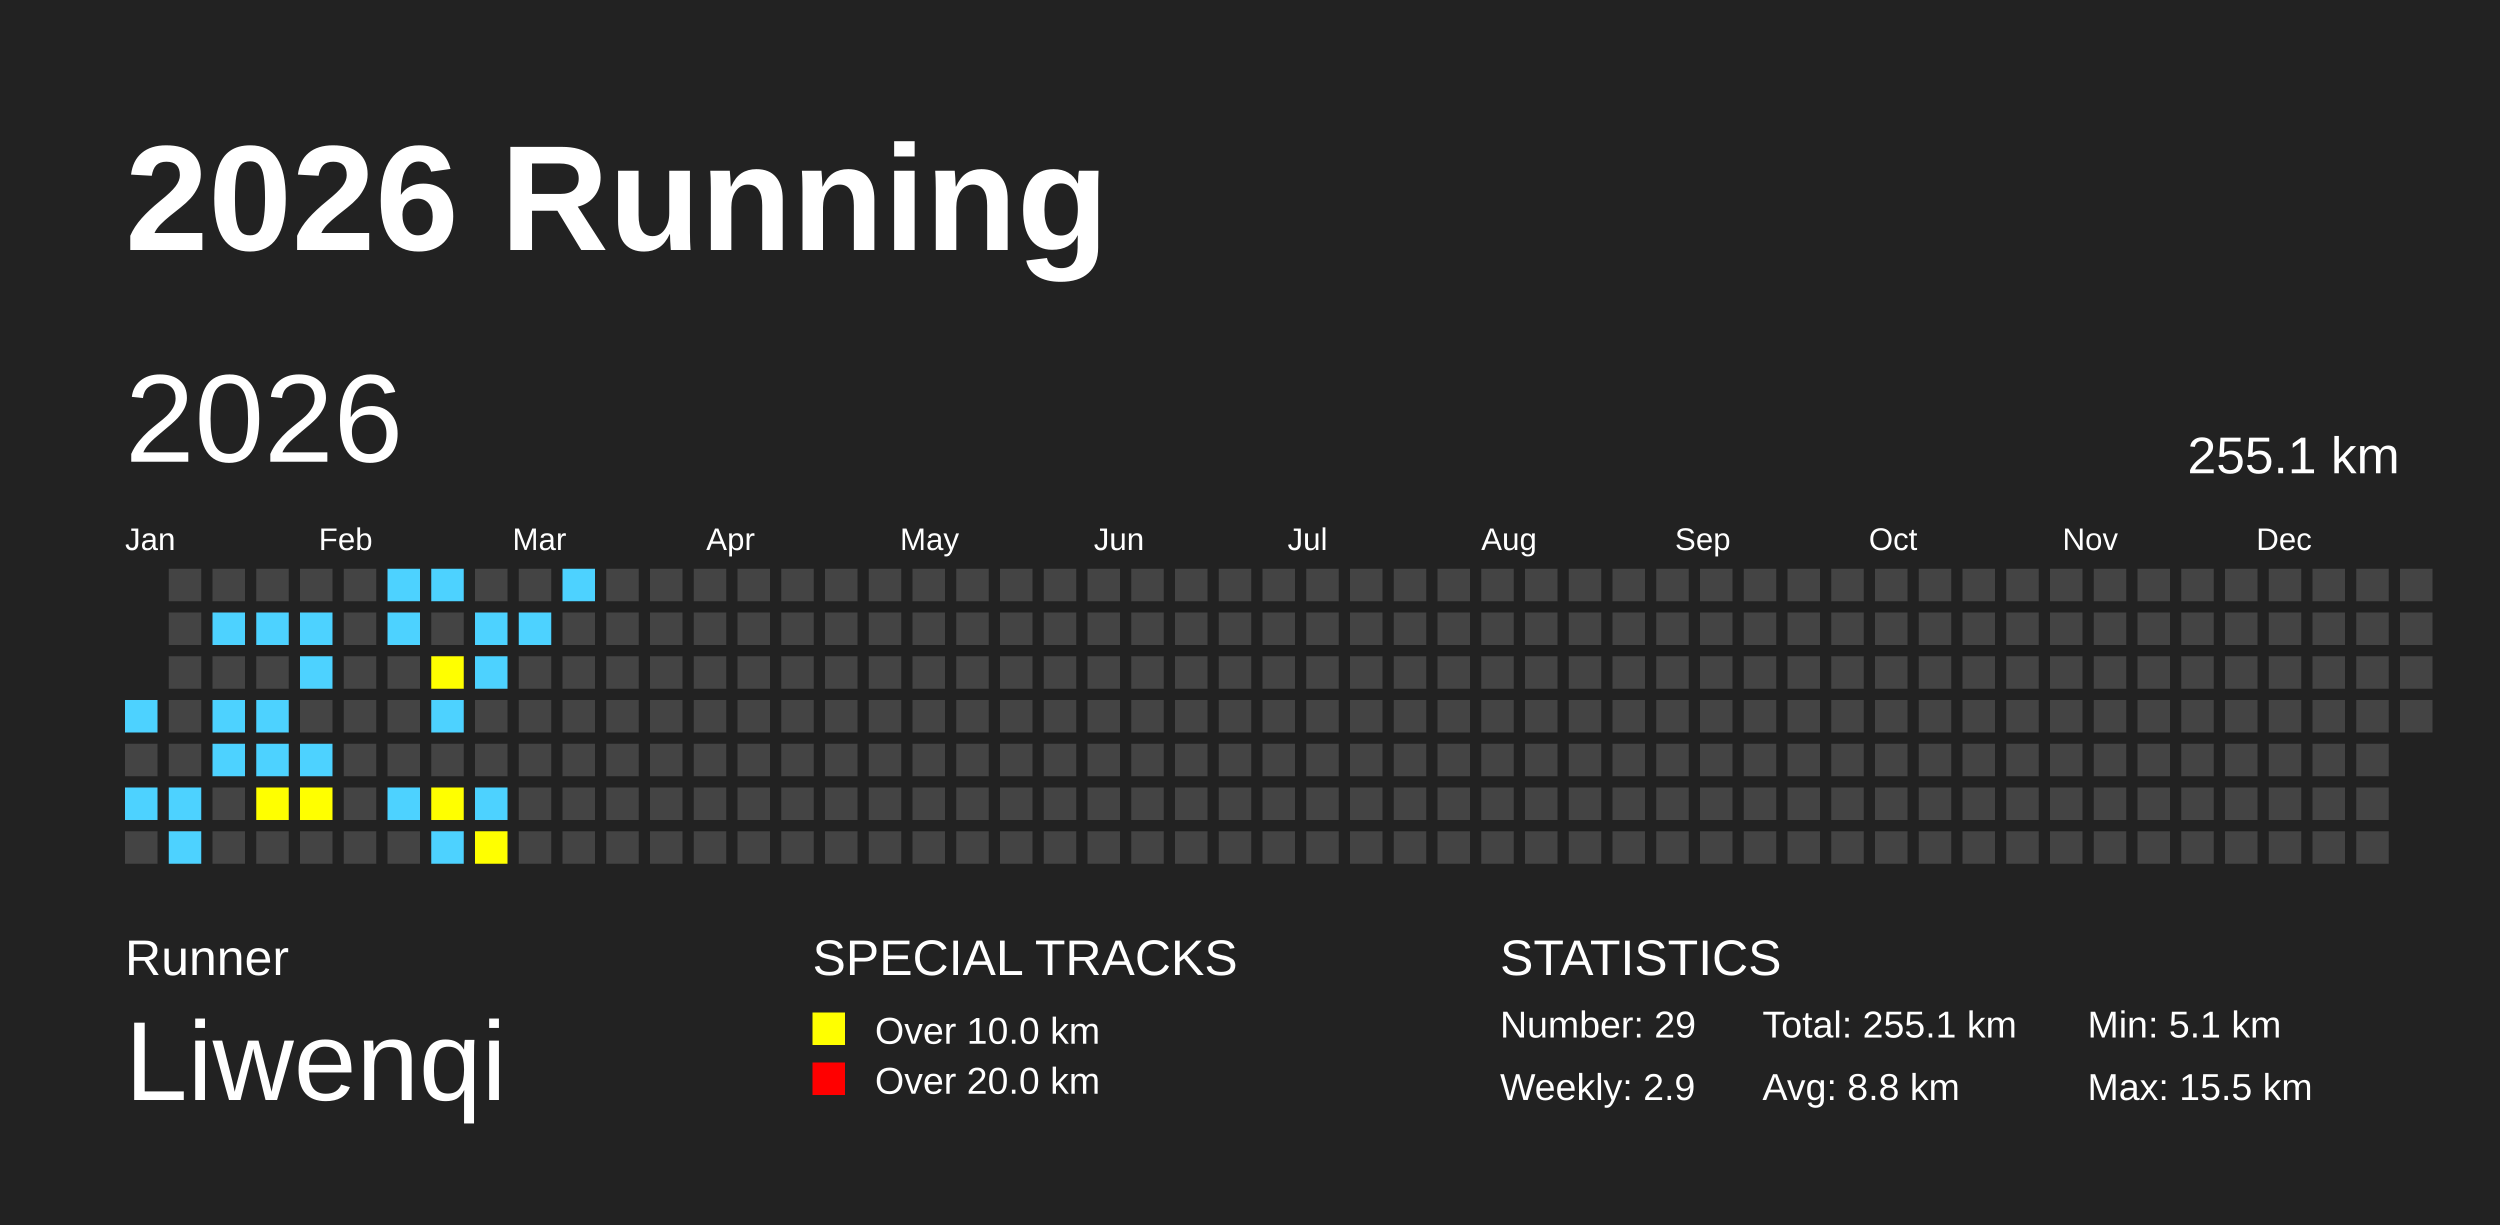
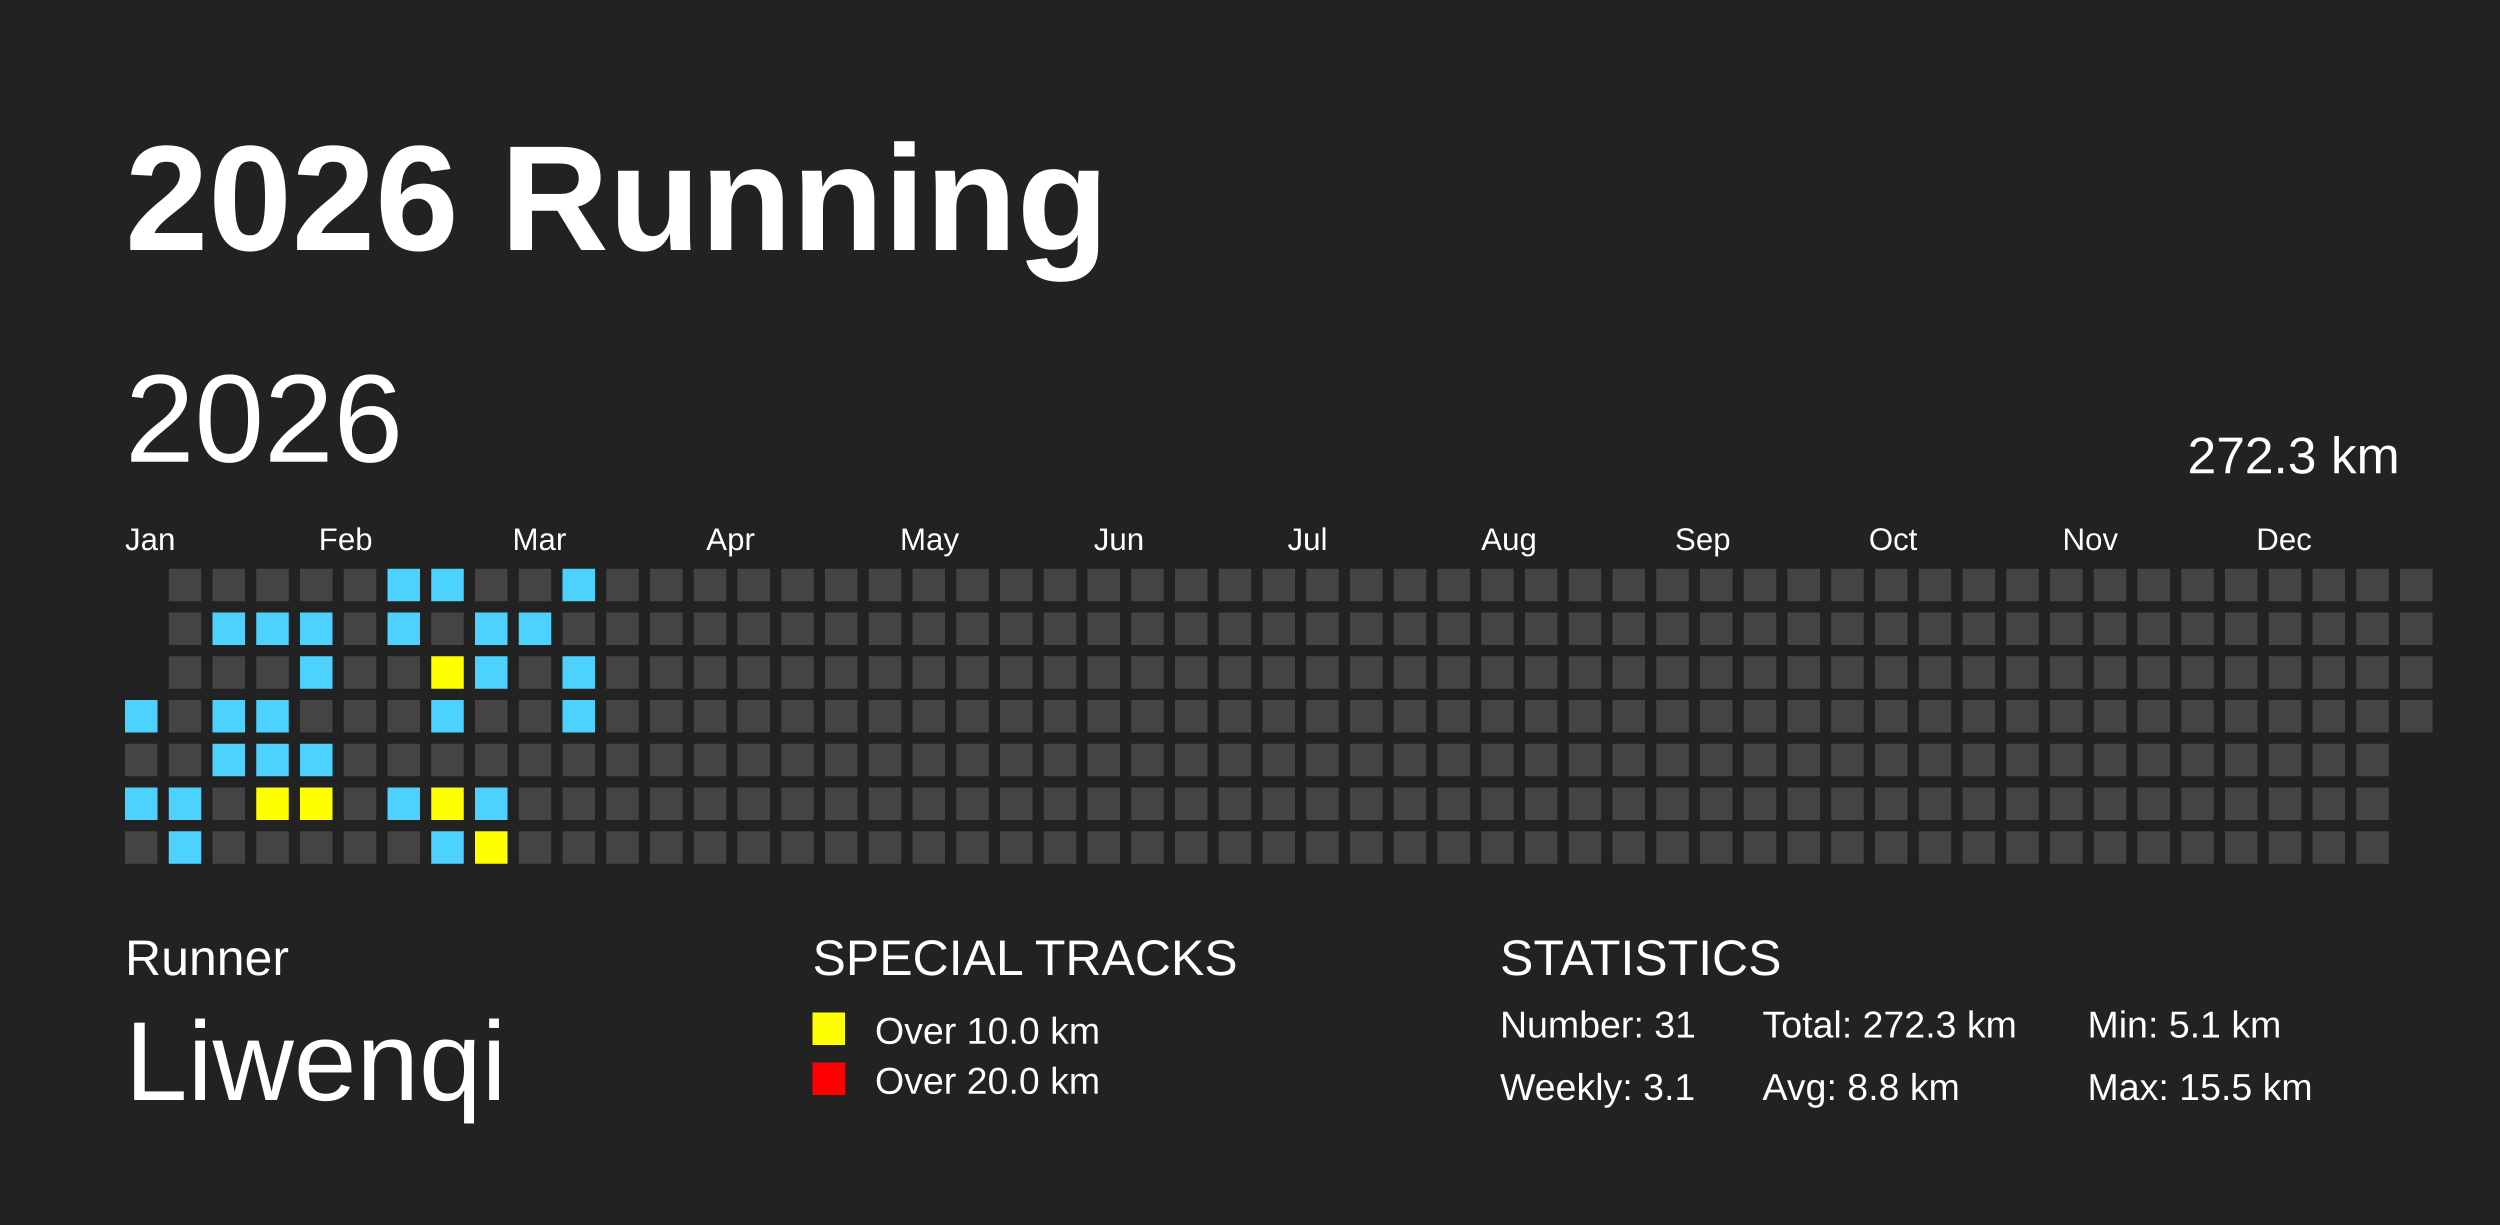
<svg xmlns="http://www.w3.org/2000/svg" baseProfile="full" height="98mm" version="1.1" viewBox="0,0,200,98" width="200mm">
  <defs />
  <rect fill="#222222" height="98" width="200" x="0" y="0" />
  <text fill="#FFFFFF" style="font-size:12px; font-family:Arial; font-weight:bold;" x="10" y="20">2026 Running</text>
  <text fill="#FFFFFF" style="font-size:4px; font-family:Arial" x="10" y="78">Runner</text>
  <text fill="#FFFFFF" style="font-size:9px; font-family:Arial" x="10" y="88">Liwenqi</text>
  <text fill="#FFFFFF" style="font-size:4px; font-family:Arial" x="65" y="78">SPECIAL TRACKS</text>
  <rect fill="yellow" height="2.6" width="2.6" x="65" y="81" />
  <text fill="#FFFFFF" style="font-size:3px; font-family:Arial" x="70" y="83.5">Over 10.0 km</text>
  <rect fill="red" height="2.6" width="2.6" x="65" y="85" />
  <text fill="#FFFFFF" style="font-size:3px; font-family:Arial" x="70" y="87.5">Over 20.0 km</text>
  <text fill="#FFFFFF" style="font-size:4px; font-family:Arial" x="120" y="78">STATISTICS</text>
-   <text fill="#FFFFFF" style="font-size:3px; font-family:Arial" x="120" y="83">Number: 29</text>
-   <text fill="#FFFFFF" style="font-size:3px; font-family:Arial" x="120" y="88">Weekly: 2.9</text>
-   <text fill="#FFFFFF" style="font-size:3px; font-family:Arial" x="141" y="83">Total: 255.1 km</text>
+   <text fill="#FFFFFF" style="font-size:3px; font-family:Arial" x="120" y="83">Number: 31</text>
+   <text fill="#FFFFFF" style="font-size:3px; font-family:Arial" x="120" y="88">Weekly: 3.1</text>
+   <text fill="#FFFFFF" style="font-size:3px; font-family:Arial" x="141" y="83">Total: 272.3 km</text>
  <text fill="#FFFFFF" style="font-size:3px; font-family:Arial" x="141" y="88">Avg: 8.8 km</text>
  <text fill="#FFFFFF" style="font-size:3px; font-family:Arial" x="167" y="83">Min: 5.1 km</text>
  <text fill="#FFFFFF" style="font-size:3px; font-family:Arial" x="167" y="88">Max: 15.5 km</text>
  <text dominant-baseline="hanging" fill="#FFFFFF" style="font-size:10.0px; font-family:Arial;" x="10" y="30">2026</text>
-   <text dominant-baseline="hanging" fill="#FFFFFF" style="font-size:4.125px; font-family:Arial;" x="175" y="35">255.1 km</text>
+   <text dominant-baseline="hanging" fill="#FFFFFF" style="font-size:4.125px; font-family:Arial;" x="175" y="35">272.3 km</text>
  <text fill="#FFFFFF" style="font-size:2.5px; font-family:Arial" x="10.0" y="44">Jan</text>
  <text fill="#FFFFFF" style="font-size:2.5px; font-family:Arial" x="25.5" y="44">Feb</text>
  <text fill="#FFFFFF" style="font-size:2.5px; font-family:Arial" x="41.0" y="44">Mar</text>
  <text fill="#FFFFFF" style="font-size:2.5px; font-family:Arial" x="56.5" y="44">Apr</text>
  <text fill="#FFFFFF" style="font-size:2.5px; font-family:Arial" x="72.0" y="44">May</text>
  <text fill="#FFFFFF" style="font-size:2.5px; font-family:Arial" x="87.5" y="44">Jun</text>
  <text fill="#FFFFFF" style="font-size:2.5px; font-family:Arial" x="103.0" y="44">Jul</text>
  <text fill="#FFFFFF" style="font-size:2.5px; font-family:Arial" x="118.5" y="44">Aug</text>
  <text fill="#FFFFFF" style="font-size:2.5px; font-family:Arial" x="134.0" y="44">Sep</text>
  <text fill="#FFFFFF" style="font-size:2.5px; font-family:Arial" x="149.5" y="44">Oct</text>
  <text fill="#FFFFFF" style="font-size:2.5px; font-family:Arial" x="165.0" y="44">Nov</text>
  <text fill="#FFFFFF" style="font-size:2.5px; font-family:Arial" x="180.5" y="44">Dec</text>
  <rect fill="#4DD2FF" height="2.6" width="2.6" x="10.0" y="56.0" />
  <rect fill="#444444" height="2.6" width="2.6" x="10.0" y="59.5" />
  <rect fill="#4DD2FF" height="2.6" width="2.6" x="10.0" y="63.0" />
  <rect fill="#444444" height="2.6" width="2.6" x="10.0" y="66.5" />
  <rect fill="#444444" height="2.6" width="2.6" x="13.5" y="45.5" />
  <rect fill="#444444" height="2.6" width="2.6" x="13.5" y="49.0" />
  <rect fill="#444444" height="2.6" width="2.6" x="13.5" y="52.5" />
  <rect fill="#444444" height="2.6" width="2.6" x="13.5" y="56.0" />
  <rect fill="#444444" height="2.6" width="2.6" x="13.5" y="59.5" />
  <rect fill="#4DD2FF" height="2.6" width="2.6" x="13.5" y="63.0" />
  <rect fill="#4DD2FF" height="2.6" width="2.6" x="13.5" y="66.5" />
  <rect fill="#444444" height="2.6" width="2.6" x="17.0" y="45.5" />
  <rect fill="#4DD2FF" height="2.6" width="2.6" x="17.0" y="49.0" />
  <rect fill="#444444" height="2.6" width="2.6" x="17.0" y="52.5" />
  <rect fill="#4DD2FF" height="2.6" width="2.6" x="17.0" y="56.0" />
  <rect fill="#4DD2FF" height="2.6" width="2.6" x="17.0" y="59.5" />
  <rect fill="#444444" height="2.6" width="2.6" x="17.0" y="63.0" />
  <rect fill="#444444" height="2.6" width="2.6" x="17.0" y="66.5" />
  <rect fill="#444444" height="2.6" width="2.6" x="20.5" y="45.5" />
  <rect fill="#4DD2FF" height="2.6" width="2.6" x="20.5" y="49.0" />
  <rect fill="#444444" height="2.6" width="2.6" x="20.5" y="52.5" />
  <rect fill="#4DD2FF" height="2.6" width="2.6" x="20.5" y="56.0" />
  <rect fill="#4DD2FF" height="2.6" width="2.6" x="20.5" y="59.5" />
  <rect fill="yellow" height="2.6" width="2.6" x="20.5" y="63.0" />
  <rect fill="#444444" height="2.6" width="2.6" x="20.5" y="66.5" />
  <rect fill="#444444" height="2.6" width="2.6" x="24.0" y="45.5" />
  <rect fill="#4DD2FF" height="2.6" width="2.6" x="24.0" y="49.0" />
  <rect fill="#4DD2FF" height="2.6" width="2.6" x="24.0" y="52.5" />
  <rect fill="#444444" height="2.6" width="2.6" x="24.0" y="56.0" />
  <rect fill="#4DD2FF" height="2.6" width="2.6" x="24.0" y="59.5" />
  <rect fill="yellow" height="2.6" width="2.6" x="24.0" y="63.0" />
  <rect fill="#444444" height="2.6" width="2.6" x="24.0" y="66.5" />
  <rect fill="#444444" height="2.6" width="2.6" x="27.5" y="45.5" />
  <rect fill="#444444" height="2.6" width="2.6" x="27.5" y="49.0" />
  <rect fill="#444444" height="2.6" width="2.6" x="27.5" y="52.5" />
  <rect fill="#444444" height="2.6" width="2.6" x="27.5" y="56.0" />
  <rect fill="#444444" height="2.6" width="2.6" x="27.5" y="59.5" />
  <rect fill="#444444" height="2.6" width="2.6" x="27.5" y="63.0" />
  <rect fill="#444444" height="2.6" width="2.6" x="27.5" y="66.5" />
  <rect fill="#4DD2FF" height="2.6" width="2.6" x="31.0" y="45.5" />
  <rect fill="#4DD2FF" height="2.6" width="2.6" x="31.0" y="49.0" />
  <rect fill="#444444" height="2.6" width="2.6" x="31.0" y="52.5" />
  <rect fill="#444444" height="2.6" width="2.6" x="31.0" y="56.0" />
  <rect fill="#444444" height="2.6" width="2.6" x="31.0" y="59.5" />
  <rect fill="#4DD2FF" height="2.6" width="2.6" x="31.0" y="63.0" />
  <rect fill="#444444" height="2.6" width="2.6" x="31.0" y="66.5" />
  <rect fill="#4DD2FF" height="2.6" width="2.6" x="34.5" y="45.5" />
  <rect fill="#444444" height="2.6" width="2.6" x="34.5" y="49.0" />
  <rect fill="yellow" height="2.6" width="2.6" x="34.5" y="52.5" />
  <rect fill="#4DD2FF" height="2.6" width="2.6" x="34.5" y="56.0" />
  <rect fill="#444444" height="2.6" width="2.6" x="34.5" y="59.5" />
  <rect fill="yellow" height="2.6" width="2.6" x="34.5" y="63.0" />
  <rect fill="#4DD2FF" height="2.6" width="2.6" x="34.5" y="66.5" />
  <rect fill="#444444" height="2.6" width="2.6" x="38.0" y="45.5" />
  <rect fill="#4DD2FF" height="2.6" width="2.6" x="38.0" y="49.0" />
  <rect fill="#4DD2FF" height="2.6" width="2.6" x="38.0" y="52.5" />
  <rect fill="#444444" height="2.6" width="2.6" x="38.0" y="56.0" />
  <rect fill="#444444" height="2.6" width="2.6" x="38.0" y="59.5" />
  <rect fill="#4DD2FF" height="2.6" width="2.6" x="38.0" y="63.0" />
  <rect fill="yellow" height="2.6" width="2.6" x="38.0" y="66.5" />
  <rect fill="#444444" height="2.6" width="2.6" x="41.5" y="45.5" />
  <rect fill="#4DD2FF" height="2.6" width="2.6" x="41.5" y="49.0" />
  <rect fill="#444444" height="2.6" width="2.6" x="41.5" y="52.5" />
  <rect fill="#444444" height="2.6" width="2.6" x="41.5" y="56.0" />
  <rect fill="#444444" height="2.6" width="2.6" x="41.5" y="59.5" />
  <rect fill="#444444" height="2.6" width="2.6" x="41.5" y="63.0" />
  <rect fill="#444444" height="2.6" width="2.6" x="41.5" y="66.5" />
  <rect fill="#4DD2FF" height="2.6" width="2.6" x="45.0" y="45.5" />
  <rect fill="#444444" height="2.6" width="2.6" x="45.0" y="49.0" />
-   <rect fill="#444444" height="2.6" width="2.6" x="45.0" y="52.5" />
-   <rect fill="#444444" height="2.6" width="2.6" x="45.0" y="56.0" />
+   <rect fill="#4DD2FF" height="2.6" width="2.6" x="45.0" y="52.5" />
+   <rect fill="#4DD2FF" height="2.6" width="2.6" x="45.0" y="56.0" />
  <rect fill="#444444" height="2.6" width="2.6" x="45.0" y="59.5" />
  <rect fill="#444444" height="2.6" width="2.6" x="45.0" y="63.0" />
  <rect fill="#444444" height="2.6" width="2.6" x="45.0" y="66.5" />
  <rect fill="#444444" height="2.6" width="2.6" x="48.5" y="45.5" />
  <rect fill="#444444" height="2.6" width="2.6" x="48.5" y="49.0" />
  <rect fill="#444444" height="2.6" width="2.6" x="48.5" y="52.5" />
  <rect fill="#444444" height="2.6" width="2.6" x="48.5" y="56.0" />
  <rect fill="#444444" height="2.6" width="2.6" x="48.5" y="59.5" />
  <rect fill="#444444" height="2.6" width="2.6" x="48.5" y="63.0" />
  <rect fill="#444444" height="2.6" width="2.6" x="48.5" y="66.5" />
  <rect fill="#444444" height="2.6" width="2.6" x="52.0" y="45.5" />
  <rect fill="#444444" height="2.6" width="2.6" x="52.0" y="49.0" />
  <rect fill="#444444" height="2.6" width="2.6" x="52.0" y="52.5" />
  <rect fill="#444444" height="2.6" width="2.6" x="52.0" y="56.0" />
  <rect fill="#444444" height="2.6" width="2.6" x="52.0" y="59.5" />
  <rect fill="#444444" height="2.6" width="2.6" x="52.0" y="63.0" />
  <rect fill="#444444" height="2.6" width="2.6" x="52.0" y="66.5" />
  <rect fill="#444444" height="2.6" width="2.6" x="55.5" y="45.5" />
  <rect fill="#444444" height="2.6" width="2.6" x="55.5" y="49.0" />
  <rect fill="#444444" height="2.6" width="2.6" x="55.5" y="52.5" />
  <rect fill="#444444" height="2.6" width="2.6" x="55.5" y="56.0" />
  <rect fill="#444444" height="2.6" width="2.6" x="55.5" y="59.5" />
  <rect fill="#444444" height="2.6" width="2.6" x="55.5" y="63.0" />
  <rect fill="#444444" height="2.6" width="2.6" x="55.5" y="66.5" />
  <rect fill="#444444" height="2.6" width="2.6" x="59.0" y="45.5" />
  <rect fill="#444444" height="2.6" width="2.6" x="59.0" y="49.0" />
  <rect fill="#444444" height="2.6" width="2.6" x="59.0" y="52.5" />
  <rect fill="#444444" height="2.6" width="2.6" x="59.0" y="56.0" />
  <rect fill="#444444" height="2.6" width="2.6" x="59.0" y="59.5" />
  <rect fill="#444444" height="2.6" width="2.6" x="59.0" y="63.0" />
  <rect fill="#444444" height="2.6" width="2.6" x="59.0" y="66.5" />
  <rect fill="#444444" height="2.6" width="2.6" x="62.5" y="45.5" />
  <rect fill="#444444" height="2.6" width="2.6" x="62.5" y="49.0" />
  <rect fill="#444444" height="2.6" width="2.6" x="62.5" y="52.5" />
  <rect fill="#444444" height="2.6" width="2.6" x="62.5" y="56.0" />
  <rect fill="#444444" height="2.6" width="2.6" x="62.5" y="59.5" />
  <rect fill="#444444" height="2.6" width="2.6" x="62.5" y="63.0" />
  <rect fill="#444444" height="2.6" width="2.6" x="62.5" y="66.5" />
  <rect fill="#444444" height="2.6" width="2.6" x="66.0" y="45.5" />
  <rect fill="#444444" height="2.6" width="2.6" x="66.0" y="49.0" />
  <rect fill="#444444" height="2.6" width="2.6" x="66.0" y="52.5" />
  <rect fill="#444444" height="2.6" width="2.6" x="66.0" y="56.0" />
  <rect fill="#444444" height="2.6" width="2.6" x="66.0" y="59.5" />
  <rect fill="#444444" height="2.6" width="2.6" x="66.0" y="63.0" />
  <rect fill="#444444" height="2.6" width="2.6" x="66.0" y="66.5" />
  <rect fill="#444444" height="2.6" width="2.6" x="69.5" y="45.5" />
  <rect fill="#444444" height="2.6" width="2.6" x="69.5" y="49.0" />
  <rect fill="#444444" height="2.6" width="2.6" x="69.5" y="52.5" />
  <rect fill="#444444" height="2.6" width="2.6" x="69.5" y="56.0" />
  <rect fill="#444444" height="2.6" width="2.6" x="69.5" y="59.5" />
  <rect fill="#444444" height="2.6" width="2.6" x="69.5" y="63.0" />
  <rect fill="#444444" height="2.6" width="2.6" x="69.5" y="66.5" />
  <rect fill="#444444" height="2.6" width="2.6" x="73.0" y="45.5" />
  <rect fill="#444444" height="2.6" width="2.6" x="73.0" y="49.0" />
  <rect fill="#444444" height="2.6" width="2.6" x="73.0" y="52.5" />
  <rect fill="#444444" height="2.6" width="2.6" x="73.0" y="56.0" />
  <rect fill="#444444" height="2.6" width="2.6" x="73.0" y="59.5" />
  <rect fill="#444444" height="2.6" width="2.6" x="73.0" y="63.0" />
  <rect fill="#444444" height="2.6" width="2.6" x="73.0" y="66.5" />
  <rect fill="#444444" height="2.6" width="2.6" x="76.5" y="45.5" />
  <rect fill="#444444" height="2.6" width="2.6" x="76.5" y="49.0" />
  <rect fill="#444444" height="2.6" width="2.6" x="76.5" y="52.5" />
  <rect fill="#444444" height="2.6" width="2.6" x="76.5" y="56.0" />
  <rect fill="#444444" height="2.6" width="2.6" x="76.5" y="59.5" />
  <rect fill="#444444" height="2.6" width="2.6" x="76.5" y="63.0" />
  <rect fill="#444444" height="2.6" width="2.6" x="76.5" y="66.5" />
  <rect fill="#444444" height="2.6" width="2.6" x="80.0" y="45.5" />
  <rect fill="#444444" height="2.6" width="2.6" x="80.0" y="49.0" />
  <rect fill="#444444" height="2.6" width="2.6" x="80.0" y="52.5" />
  <rect fill="#444444" height="2.6" width="2.6" x="80.0" y="56.0" />
  <rect fill="#444444" height="2.6" width="2.6" x="80.0" y="59.5" />
  <rect fill="#444444" height="2.6" width="2.6" x="80.0" y="63.0" />
  <rect fill="#444444" height="2.6" width="2.6" x="80.0" y="66.5" />
  <rect fill="#444444" height="2.6" width="2.6" x="83.5" y="45.5" />
  <rect fill="#444444" height="2.6" width="2.6" x="83.5" y="49.0" />
  <rect fill="#444444" height="2.6" width="2.6" x="83.5" y="52.5" />
  <rect fill="#444444" height="2.6" width="2.6" x="83.5" y="56.0" />
  <rect fill="#444444" height="2.6" width="2.6" x="83.5" y="59.5" />
  <rect fill="#444444" height="2.6" width="2.6" x="83.5" y="63.0" />
  <rect fill="#444444" height="2.6" width="2.6" x="83.5" y="66.5" />
  <rect fill="#444444" height="2.6" width="2.6" x="87.0" y="45.5" />
  <rect fill="#444444" height="2.6" width="2.6" x="87.0" y="49.0" />
  <rect fill="#444444" height="2.6" width="2.6" x="87.0" y="52.5" />
  <rect fill="#444444" height="2.6" width="2.6" x="87.0" y="56.0" />
  <rect fill="#444444" height="2.6" width="2.6" x="87.0" y="59.5" />
  <rect fill="#444444" height="2.6" width="2.6" x="87.0" y="63.0" />
  <rect fill="#444444" height="2.6" width="2.6" x="87.0" y="66.5" />
  <rect fill="#444444" height="2.6" width="2.6" x="90.5" y="45.5" />
  <rect fill="#444444" height="2.6" width="2.6" x="90.5" y="49.0" />
  <rect fill="#444444" height="2.6" width="2.6" x="90.5" y="52.5" />
  <rect fill="#444444" height="2.6" width="2.6" x="90.5" y="56.0" />
  <rect fill="#444444" height="2.6" width="2.6" x="90.5" y="59.5" />
  <rect fill="#444444" height="2.6" width="2.6" x="90.5" y="63.0" />
  <rect fill="#444444" height="2.6" width="2.6" x="90.5" y="66.5" />
  <rect fill="#444444" height="2.6" width="2.6" x="94.0" y="45.5" />
  <rect fill="#444444" height="2.6" width="2.6" x="94.0" y="49.0" />
  <rect fill="#444444" height="2.6" width="2.6" x="94.0" y="52.5" />
  <rect fill="#444444" height="2.6" width="2.6" x="94.0" y="56.0" />
  <rect fill="#444444" height="2.6" width="2.6" x="94.0" y="59.5" />
  <rect fill="#444444" height="2.6" width="2.6" x="94.0" y="63.0" />
  <rect fill="#444444" height="2.6" width="2.6" x="94.0" y="66.5" />
  <rect fill="#444444" height="2.6" width="2.6" x="97.5" y="45.5" />
  <rect fill="#444444" height="2.6" width="2.6" x="97.5" y="49.0" />
  <rect fill="#444444" height="2.6" width="2.6" x="97.5" y="52.5" />
  <rect fill="#444444" height="2.6" width="2.6" x="97.5" y="56.0" />
  <rect fill="#444444" height="2.6" width="2.6" x="97.5" y="59.5" />
  <rect fill="#444444" height="2.6" width="2.6" x="97.5" y="63.0" />
  <rect fill="#444444" height="2.6" width="2.6" x="97.5" y="66.5" />
  <rect fill="#444444" height="2.6" width="2.6" x="101.0" y="45.5" />
  <rect fill="#444444" height="2.6" width="2.6" x="101.0" y="49.0" />
  <rect fill="#444444" height="2.6" width="2.6" x="101.0" y="52.5" />
  <rect fill="#444444" height="2.6" width="2.6" x="101.0" y="56.0" />
  <rect fill="#444444" height="2.6" width="2.6" x="101.0" y="59.5" />
  <rect fill="#444444" height="2.6" width="2.6" x="101.0" y="63.0" />
  <rect fill="#444444" height="2.6" width="2.6" x="101.0" y="66.5" />
  <rect fill="#444444" height="2.6" width="2.6" x="104.5" y="45.5" />
  <rect fill="#444444" height="2.6" width="2.6" x="104.5" y="49.0" />
  <rect fill="#444444" height="2.6" width="2.6" x="104.5" y="52.5" />
  <rect fill="#444444" height="2.6" width="2.6" x="104.5" y="56.0" />
  <rect fill="#444444" height="2.6" width="2.6" x="104.5" y="59.5" />
  <rect fill="#444444" height="2.6" width="2.6" x="104.5" y="63.0" />
  <rect fill="#444444" height="2.6" width="2.6" x="104.5" y="66.5" />
  <rect fill="#444444" height="2.6" width="2.6" x="108.0" y="45.5" />
  <rect fill="#444444" height="2.6" width="2.6" x="108.0" y="49.0" />
  <rect fill="#444444" height="2.6" width="2.6" x="108.0" y="52.5" />
  <rect fill="#444444" height="2.6" width="2.6" x="108.0" y="56.0" />
  <rect fill="#444444" height="2.6" width="2.6" x="108.0" y="59.5" />
  <rect fill="#444444" height="2.6" width="2.6" x="108.0" y="63.0" />
  <rect fill="#444444" height="2.6" width="2.6" x="108.0" y="66.5" />
  <rect fill="#444444" height="2.6" width="2.6" x="111.5" y="45.5" />
  <rect fill="#444444" height="2.6" width="2.6" x="111.5" y="49.0" />
  <rect fill="#444444" height="2.6" width="2.6" x="111.5" y="52.5" />
  <rect fill="#444444" height="2.6" width="2.6" x="111.5" y="56.0" />
  <rect fill="#444444" height="2.6" width="2.6" x="111.5" y="59.5" />
  <rect fill="#444444" height="2.6" width="2.6" x="111.5" y="63.0" />
  <rect fill="#444444" height="2.6" width="2.6" x="111.5" y="66.5" />
  <rect fill="#444444" height="2.6" width="2.6" x="115.0" y="45.5" />
  <rect fill="#444444" height="2.6" width="2.6" x="115.0" y="49.0" />
  <rect fill="#444444" height="2.6" width="2.6" x="115.0" y="52.5" />
  <rect fill="#444444" height="2.6" width="2.6" x="115.0" y="56.0" />
  <rect fill="#444444" height="2.6" width="2.6" x="115.0" y="59.5" />
  <rect fill="#444444" height="2.6" width="2.6" x="115.0" y="63.0" />
  <rect fill="#444444" height="2.6" width="2.6" x="115.0" y="66.5" />
  <rect fill="#444444" height="2.6" width="2.6" x="118.5" y="45.5" />
  <rect fill="#444444" height="2.6" width="2.6" x="118.5" y="49.0" />
  <rect fill="#444444" height="2.6" width="2.6" x="118.5" y="52.5" />
  <rect fill="#444444" height="2.6" width="2.6" x="118.5" y="56.0" />
  <rect fill="#444444" height="2.6" width="2.6" x="118.5" y="59.5" />
  <rect fill="#444444" height="2.6" width="2.6" x="118.5" y="63.0" />
  <rect fill="#444444" height="2.6" width="2.6" x="118.5" y="66.5" />
  <rect fill="#444444" height="2.6" width="2.6" x="122.0" y="45.5" />
  <rect fill="#444444" height="2.6" width="2.6" x="122.0" y="49.0" />
  <rect fill="#444444" height="2.6" width="2.6" x="122.0" y="52.5" />
  <rect fill="#444444" height="2.6" width="2.6" x="122.0" y="56.0" />
  <rect fill="#444444" height="2.6" width="2.6" x="122.0" y="59.5" />
  <rect fill="#444444" height="2.6" width="2.6" x="122.0" y="63.0" />
  <rect fill="#444444" height="2.6" width="2.6" x="122.0" y="66.5" />
  <rect fill="#444444" height="2.6" width="2.6" x="125.5" y="45.5" />
  <rect fill="#444444" height="2.6" width="2.6" x="125.5" y="49.0" />
  <rect fill="#444444" height="2.6" width="2.6" x="125.5" y="52.5" />
  <rect fill="#444444" height="2.6" width="2.6" x="125.5" y="56.0" />
  <rect fill="#444444" height="2.6" width="2.6" x="125.5" y="59.5" />
  <rect fill="#444444" height="2.6" width="2.6" x="125.5" y="63.0" />
  <rect fill="#444444" height="2.6" width="2.6" x="125.5" y="66.5" />
  <rect fill="#444444" height="2.6" width="2.6" x="129.0" y="45.5" />
  <rect fill="#444444" height="2.6" width="2.6" x="129.0" y="49.0" />
  <rect fill="#444444" height="2.6" width="2.6" x="129.0" y="52.5" />
  <rect fill="#444444" height="2.6" width="2.6" x="129.0" y="56.0" />
  <rect fill="#444444" height="2.6" width="2.6" x="129.0" y="59.5" />
  <rect fill="#444444" height="2.6" width="2.6" x="129.0" y="63.0" />
  <rect fill="#444444" height="2.6" width="2.6" x="129.0" y="66.5" />
  <rect fill="#444444" height="2.6" width="2.6" x="132.5" y="45.5" />
  <rect fill="#444444" height="2.6" width="2.6" x="132.5" y="49.0" />
  <rect fill="#444444" height="2.6" width="2.6" x="132.5" y="52.5" />
  <rect fill="#444444" height="2.6" width="2.6" x="132.5" y="56.0" />
  <rect fill="#444444" height="2.6" width="2.6" x="132.5" y="59.5" />
  <rect fill="#444444" height="2.6" width="2.6" x="132.5" y="63.0" />
  <rect fill="#444444" height="2.6" width="2.6" x="132.5" y="66.5" />
  <rect fill="#444444" height="2.6" width="2.6" x="136.0" y="45.5" />
  <rect fill="#444444" height="2.6" width="2.6" x="136.0" y="49.0" />
  <rect fill="#444444" height="2.6" width="2.6" x="136.0" y="52.5" />
  <rect fill="#444444" height="2.6" width="2.6" x="136.0" y="56.0" />
  <rect fill="#444444" height="2.6" width="2.6" x="136.0" y="59.5" />
  <rect fill="#444444" height="2.6" width="2.6" x="136.0" y="63.0" />
  <rect fill="#444444" height="2.6" width="2.6" x="136.0" y="66.5" />
  <rect fill="#444444" height="2.6" width="2.6" x="139.5" y="45.5" />
  <rect fill="#444444" height="2.6" width="2.6" x="139.5" y="49.0" />
  <rect fill="#444444" height="2.6" width="2.6" x="139.5" y="52.5" />
  <rect fill="#444444" height="2.6" width="2.6" x="139.5" y="56.0" />
  <rect fill="#444444" height="2.6" width="2.6" x="139.5" y="59.5" />
  <rect fill="#444444" height="2.6" width="2.6" x="139.5" y="63.0" />
  <rect fill="#444444" height="2.6" width="2.6" x="139.5" y="66.5" />
  <rect fill="#444444" height="2.6" width="2.6" x="143.0" y="45.5" />
  <rect fill="#444444" height="2.6" width="2.6" x="143.0" y="49.0" />
  <rect fill="#444444" height="2.6" width="2.6" x="143.0" y="52.5" />
  <rect fill="#444444" height="2.6" width="2.6" x="143.0" y="56.0" />
  <rect fill="#444444" height="2.6" width="2.6" x="143.0" y="59.5" />
  <rect fill="#444444" height="2.6" width="2.6" x="143.0" y="63.0" />
  <rect fill="#444444" height="2.6" width="2.6" x="143.0" y="66.5" />
  <rect fill="#444444" height="2.6" width="2.6" x="146.5" y="45.5" />
  <rect fill="#444444" height="2.6" width="2.6" x="146.5" y="49.0" />
  <rect fill="#444444" height="2.6" width="2.6" x="146.5" y="52.5" />
  <rect fill="#444444" height="2.6" width="2.6" x="146.5" y="56.0" />
  <rect fill="#444444" height="2.6" width="2.6" x="146.5" y="59.5" />
  <rect fill="#444444" height="2.6" width="2.6" x="146.5" y="63.0" />
  <rect fill="#444444" height="2.6" width="2.6" x="146.5" y="66.5" />
  <rect fill="#444444" height="2.6" width="2.6" x="150.0" y="45.5" />
  <rect fill="#444444" height="2.6" width="2.6" x="150.0" y="49.0" />
  <rect fill="#444444" height="2.6" width="2.6" x="150.0" y="52.5" />
  <rect fill="#444444" height="2.6" width="2.6" x="150.0" y="56.0" />
  <rect fill="#444444" height="2.6" width="2.6" x="150.0" y="59.5" />
  <rect fill="#444444" height="2.6" width="2.6" x="150.0" y="63.0" />
  <rect fill="#444444" height="2.6" width="2.6" x="150.0" y="66.5" />
  <rect fill="#444444" height="2.6" width="2.6" x="153.5" y="45.5" />
  <rect fill="#444444" height="2.6" width="2.6" x="153.5" y="49.0" />
  <rect fill="#444444" height="2.6" width="2.6" x="153.5" y="52.5" />
  <rect fill="#444444" height="2.6" width="2.6" x="153.5" y="56.0" />
  <rect fill="#444444" height="2.6" width="2.6" x="153.5" y="59.5" />
  <rect fill="#444444" height="2.6" width="2.6" x="153.5" y="63.0" />
  <rect fill="#444444" height="2.6" width="2.6" x="153.5" y="66.5" />
  <rect fill="#444444" height="2.6" width="2.6" x="157.0" y="45.5" />
  <rect fill="#444444" height="2.6" width="2.6" x="157.0" y="49.0" />
  <rect fill="#444444" height="2.6" width="2.6" x="157.0" y="52.5" />
  <rect fill="#444444" height="2.6" width="2.6" x="157.0" y="56.0" />
  <rect fill="#444444" height="2.6" width="2.6" x="157.0" y="59.5" />
  <rect fill="#444444" height="2.6" width="2.6" x="157.0" y="63.0" />
  <rect fill="#444444" height="2.6" width="2.6" x="157.0" y="66.5" />
  <rect fill="#444444" height="2.6" width="2.6" x="160.5" y="45.5" />
  <rect fill="#444444" height="2.6" width="2.6" x="160.5" y="49.0" />
  <rect fill="#444444" height="2.6" width="2.6" x="160.5" y="52.5" />
  <rect fill="#444444" height="2.6" width="2.6" x="160.5" y="56.0" />
  <rect fill="#444444" height="2.6" width="2.6" x="160.5" y="59.5" />
  <rect fill="#444444" height="2.6" width="2.6" x="160.5" y="63.0" />
  <rect fill="#444444" height="2.6" width="2.6" x="160.5" y="66.5" />
  <rect fill="#444444" height="2.6" width="2.6" x="164.0" y="45.5" />
  <rect fill="#444444" height="2.6" width="2.6" x="164.0" y="49.0" />
  <rect fill="#444444" height="2.6" width="2.6" x="164.0" y="52.5" />
  <rect fill="#444444" height="2.6" width="2.6" x="164.0" y="56.0" />
  <rect fill="#444444" height="2.6" width="2.6" x="164.0" y="59.5" />
  <rect fill="#444444" height="2.6" width="2.6" x="164.0" y="63.0" />
  <rect fill="#444444" height="2.6" width="2.6" x="164.0" y="66.5" />
  <rect fill="#444444" height="2.6" width="2.6" x="167.5" y="45.5" />
  <rect fill="#444444" height="2.6" width="2.6" x="167.5" y="49.0" />
  <rect fill="#444444" height="2.6" width="2.6" x="167.5" y="52.5" />
  <rect fill="#444444" height="2.6" width="2.6" x="167.5" y="56.0" />
  <rect fill="#444444" height="2.6" width="2.6" x="167.5" y="59.5" />
  <rect fill="#444444" height="2.6" width="2.6" x="167.5" y="63.0" />
  <rect fill="#444444" height="2.6" width="2.6" x="167.5" y="66.5" />
  <rect fill="#444444" height="2.6" width="2.6" x="171.0" y="45.5" />
  <rect fill="#444444" height="2.6" width="2.6" x="171.0" y="49.0" />
  <rect fill="#444444" height="2.6" width="2.6" x="171.0" y="52.5" />
  <rect fill="#444444" height="2.6" width="2.6" x="171.0" y="56.0" />
  <rect fill="#444444" height="2.6" width="2.6" x="171.0" y="59.5" />
  <rect fill="#444444" height="2.6" width="2.6" x="171.0" y="63.0" />
  <rect fill="#444444" height="2.6" width="2.6" x="171.0" y="66.5" />
  <rect fill="#444444" height="2.6" width="2.6" x="174.5" y="45.5" />
  <rect fill="#444444" height="2.6" width="2.6" x="174.5" y="49.0" />
  <rect fill="#444444" height="2.6" width="2.6" x="174.5" y="52.5" />
  <rect fill="#444444" height="2.6" width="2.6" x="174.5" y="56.0" />
  <rect fill="#444444" height="2.6" width="2.6" x="174.5" y="59.5" />
  <rect fill="#444444" height="2.6" width="2.6" x="174.5" y="63.0" />
  <rect fill="#444444" height="2.6" width="2.6" x="174.5" y="66.5" />
  <rect fill="#444444" height="2.6" width="2.6" x="178.0" y="45.5" />
  <rect fill="#444444" height="2.6" width="2.6" x="178.0" y="49.0" />
  <rect fill="#444444" height="2.6" width="2.6" x="178.0" y="52.5" />
  <rect fill="#444444" height="2.6" width="2.6" x="178.0" y="56.0" />
  <rect fill="#444444" height="2.6" width="2.6" x="178.0" y="59.5" />
  <rect fill="#444444" height="2.6" width="2.6" x="178.0" y="63.0" />
  <rect fill="#444444" height="2.6" width="2.6" x="178.0" y="66.5" />
  <rect fill="#444444" height="2.6" width="2.6" x="181.5" y="45.5" />
  <rect fill="#444444" height="2.6" width="2.6" x="181.5" y="49.0" />
  <rect fill="#444444" height="2.6" width="2.6" x="181.5" y="52.5" />
  <rect fill="#444444" height="2.6" width="2.6" x="181.5" y="56.0" />
  <rect fill="#444444" height="2.6" width="2.6" x="181.5" y="59.5" />
  <rect fill="#444444" height="2.6" width="2.6" x="181.5" y="63.0" />
  <rect fill="#444444" height="2.6" width="2.6" x="181.5" y="66.5" />
  <rect fill="#444444" height="2.6" width="2.6" x="185.0" y="45.5" />
  <rect fill="#444444" height="2.6" width="2.6" x="185.0" y="49.0" />
  <rect fill="#444444" height="2.6" width="2.6" x="185.0" y="52.5" />
  <rect fill="#444444" height="2.6" width="2.6" x="185.0" y="56.0" />
  <rect fill="#444444" height="2.6" width="2.6" x="185.0" y="59.5" />
  <rect fill="#444444" height="2.6" width="2.6" x="185.0" y="63.0" />
  <rect fill="#444444" height="2.6" width="2.6" x="185.0" y="66.5" />
  <rect fill="#444444" height="2.6" width="2.6" x="188.5" y="45.5" />
  <rect fill="#444444" height="2.6" width="2.6" x="188.5" y="49.0" />
  <rect fill="#444444" height="2.6" width="2.6" x="188.5" y="52.5" />
  <rect fill="#444444" height="2.6" width="2.6" x="188.5" y="56.0" />
  <rect fill="#444444" height="2.6" width="2.6" x="188.5" y="59.5" />
  <rect fill="#444444" height="2.6" width="2.6" x="188.5" y="63.0" />
  <rect fill="#444444" height="2.6" width="2.6" x="188.5" y="66.5" />
  <rect fill="#444444" height="2.6" width="2.6" x="192.0" y="45.5" />
  <rect fill="#444444" height="2.6" width="2.6" x="192.0" y="49.0" />
  <rect fill="#444444" height="2.6" width="2.6" x="192.0" y="52.5" />
  <rect fill="#444444" height="2.6" width="2.6" x="192.0" y="56.0" />
</svg>
